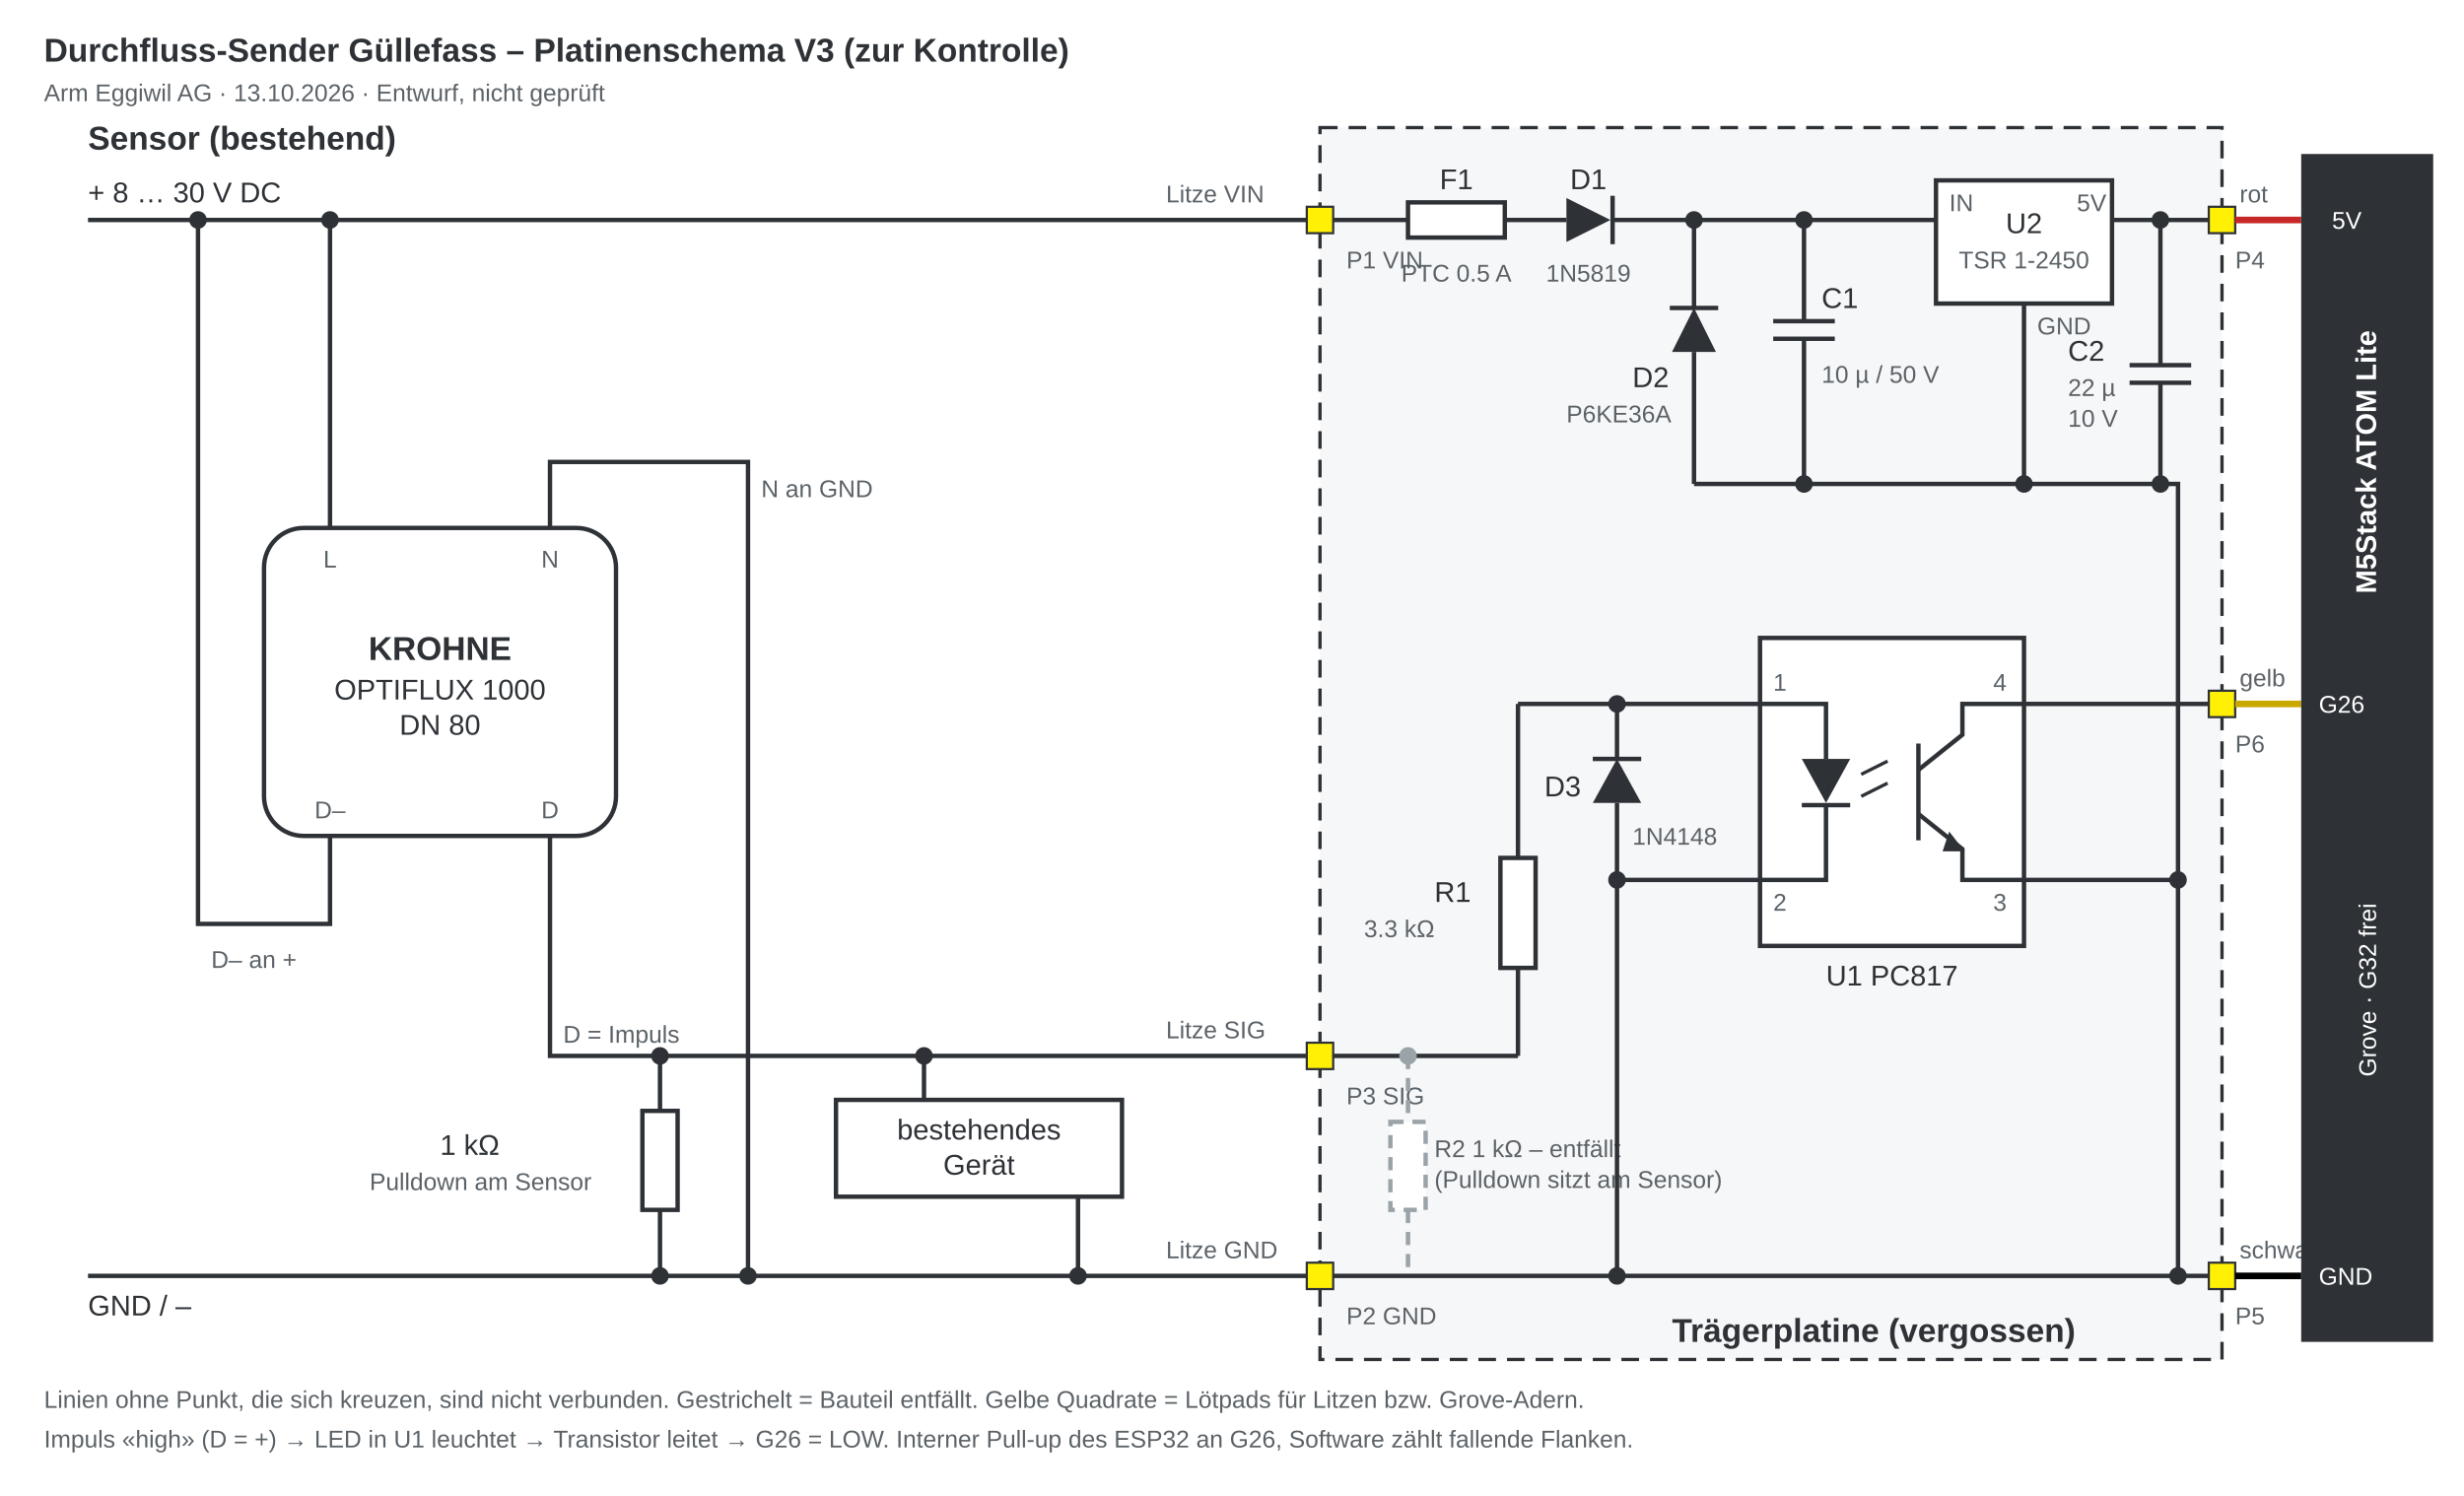
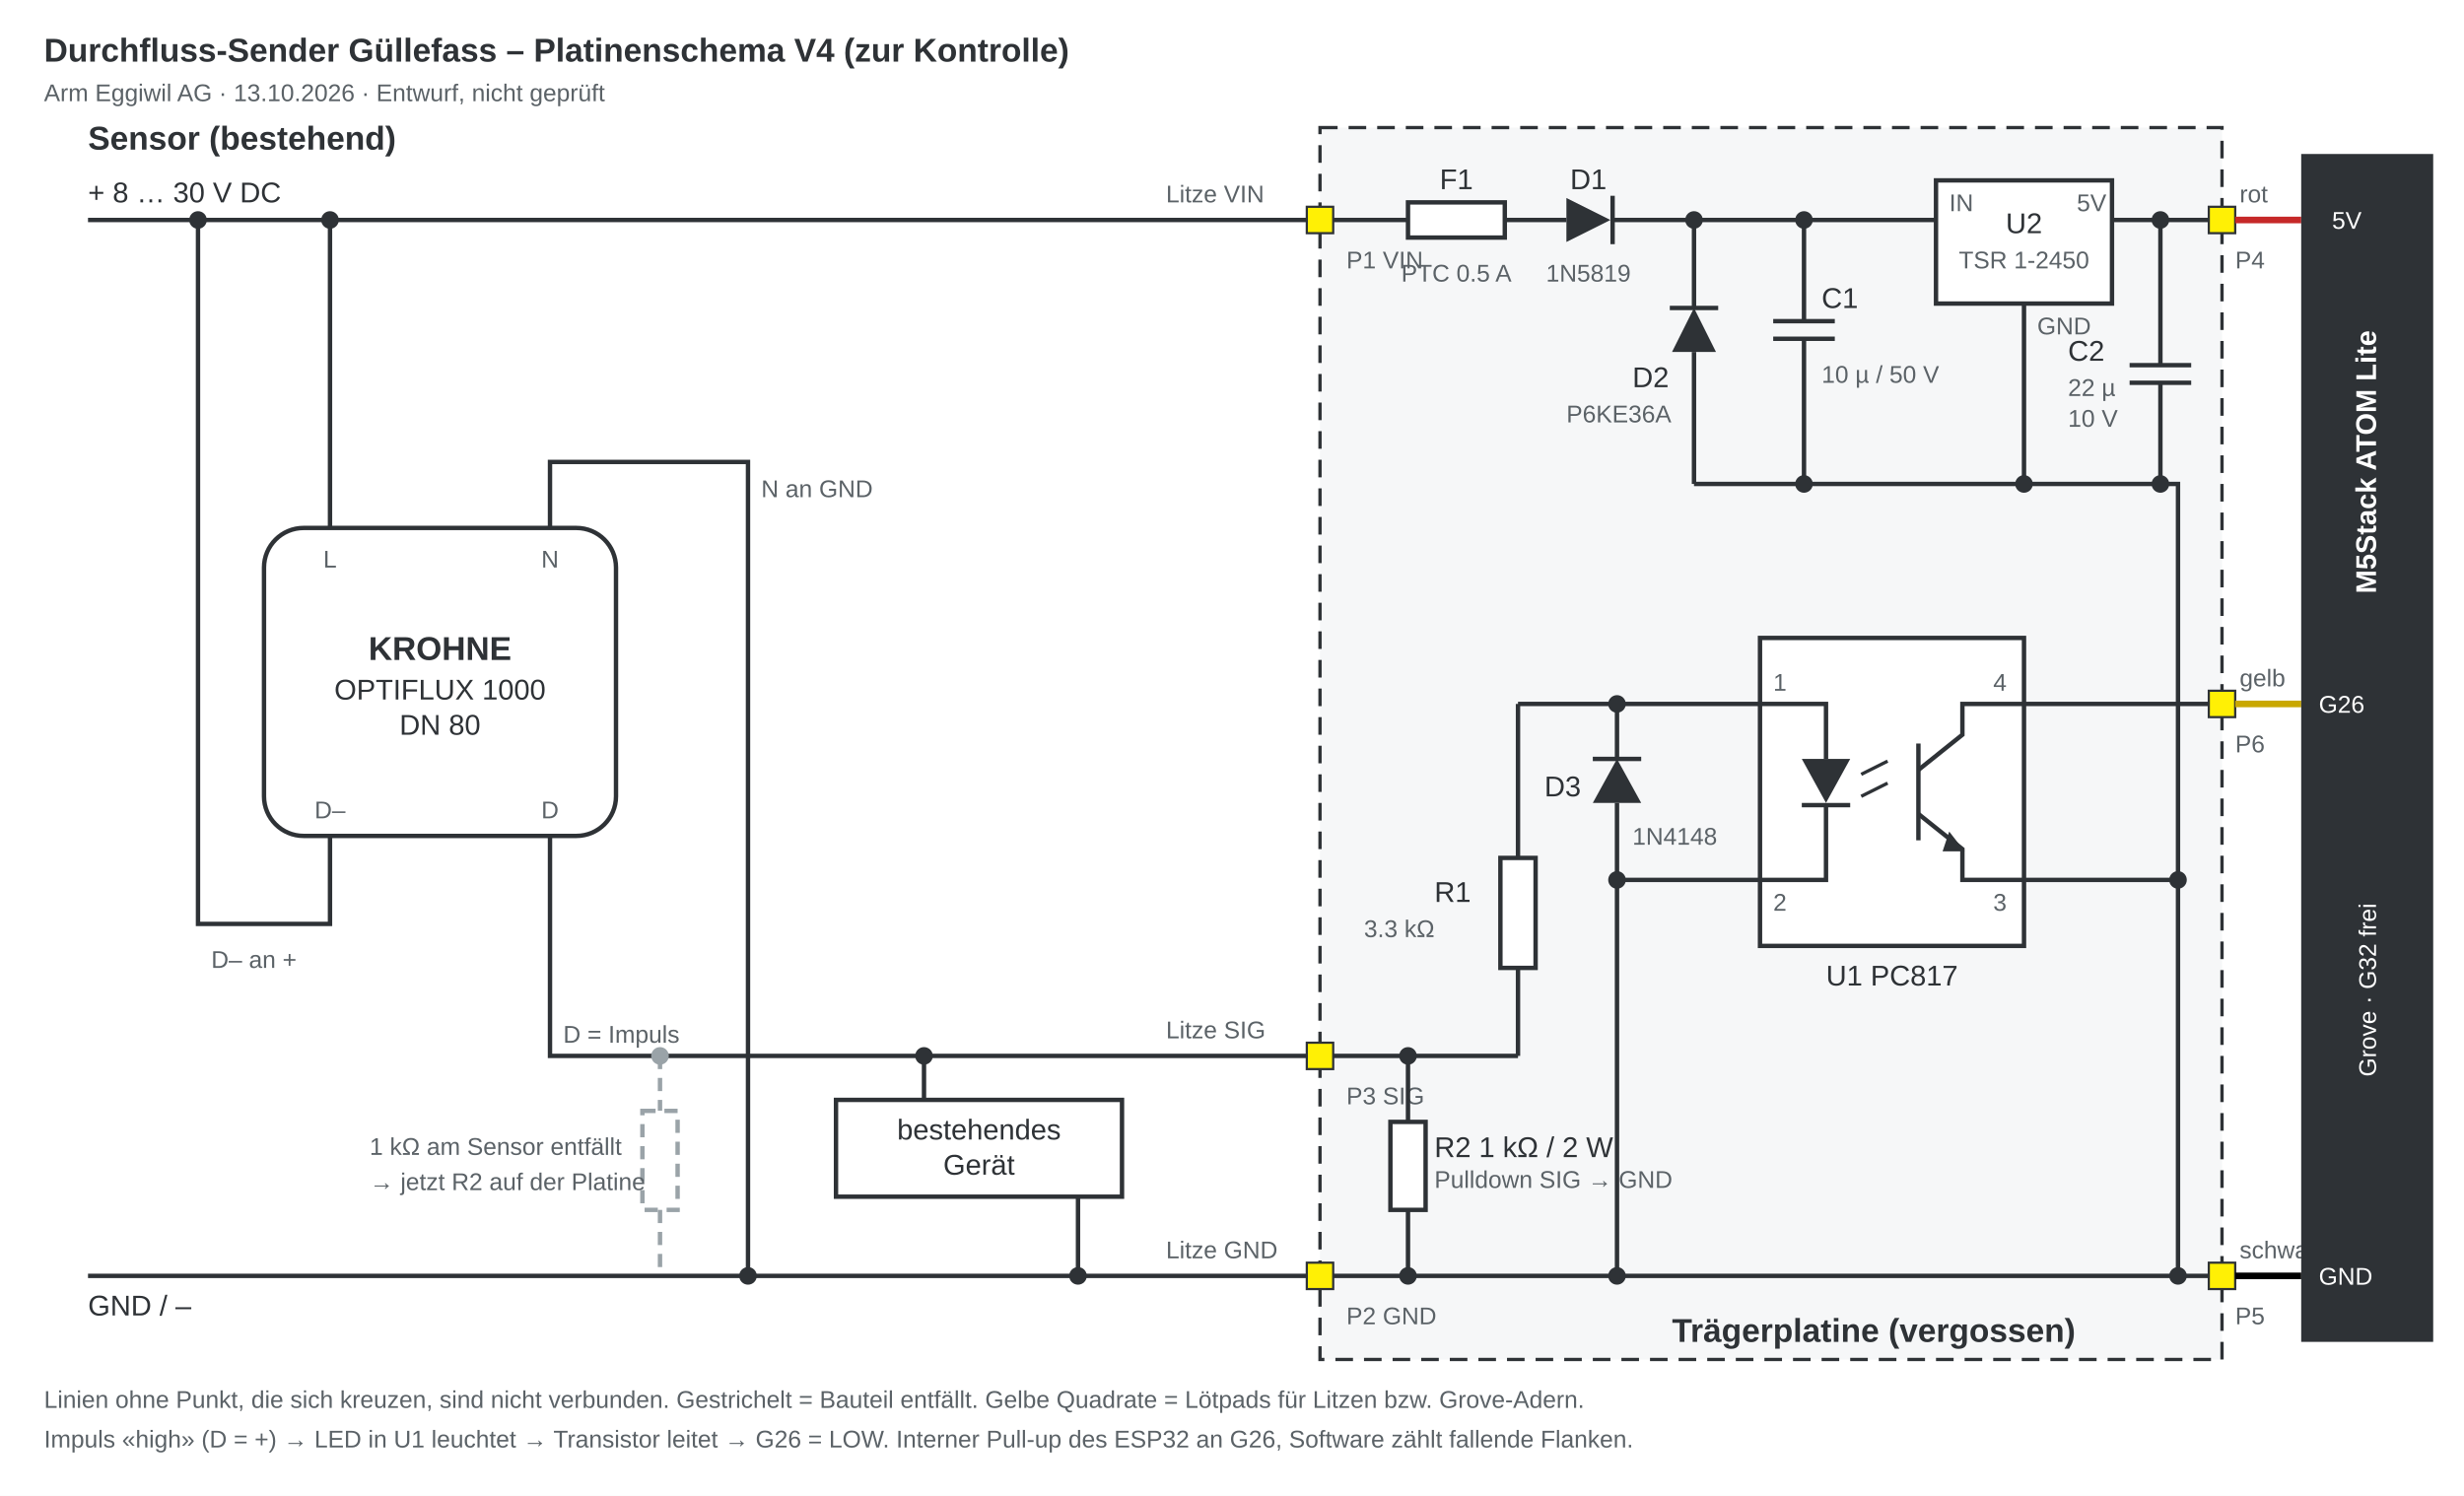
<svg xmlns="http://www.w3.org/2000/svg" viewBox="0 0 1120 680" width="1120" height="680" font-family="Arial, Helvetica, sans-serif" font-size="13">
  <rect width="1120" height="680" fill="#FFFFFF" />
  <style>
    .w{stroke:#2E3236;stroke-width:2;fill:none}
    .opt{stroke:#9AA3A8;stroke-width:2;fill:none;stroke-dasharray:6 4}
    .box{stroke:#2E3236;stroke-width:2;fill:#FFFFFF}
    .lbl{fill:#2E3236}
    .sm{font-size:11px;fill:#5B6267}
    .h{font-size:15px;font-weight:bold;fill:#2E3236}
    .dot{fill:#2E3236}
  </style>
-   <text x="20" y="28" class="h">Durchfluss-Sender Güllefass – Platinenschema V3 (zur Kontrolle)</text>
+   <text x="20" y="28" class="h">Durchfluss-Sender Güllefass – Platinenschema V4 (zur Kontrolle)</text>
  <text x="20" y="46" class="sm">Arm Eggiwil AG · 13.10.2026 · Entwurf, nicht geprüft</text>
  <text x="40" y="68" class="h">Sensor (bestehend)</text>
  <line class="w" x1="40" y1="100" x2="600" y2="100" />
  <text x="40" y="92" class="lbl">+ 8 … 30 V DC</text>
  <line class="w" x1="40" y1="580" x2="600" y2="580" />
  <text x="40" y="598" class="lbl">GND / –</text>
  <rect class="box" x="120" y="240" width="160" height="140" rx="18" />
  <text x="200" y="300" text-anchor="middle" class="h">KROHNE</text>
  <text x="200" y="318" text-anchor="middle" class="lbl">OPTIFLUX 1000</text>
  <text x="200" y="334" text-anchor="middle" class="lbl">DN 80</text>
  <text x="150" y="258" text-anchor="middle" class="sm">L</text>
  <text x="250" y="258" text-anchor="middle" class="sm">N</text>
  <text x="150" y="372" text-anchor="middle" class="sm">D–</text>
  <text x="250" y="372" text-anchor="middle" class="sm">D</text>
  <line class="w" x1="150" y1="100" x2="150" y2="240" />
  <circle class="dot" cx="150" cy="100" r="4" />
  <polyline class="w" points="150,380 150,420 90,420 90,100" />
  <circle class="dot" cx="90" cy="100" r="4" />
  <text x="96" y="440" class="sm">D– an +</text>
  <polyline class="w" points="250,240 250,210 340,210 340,580" />
  <circle class="dot" cx="340" cy="580" r="4" />
  <text x="346" y="226" class="sm">N an GND</text>
  <polyline class="w" points="250,380 250,480 600,480" />
  <text x="256" y="474" class="sm">D = Impuls</text>
-   <circle class="dot" cx="300" cy="480" r="4" />
-   <line class="w" x1="300" y1="480" x2="300" y2="505" />
-   <rect class="box" x="292" y="505" width="16" height="45" />
-   <line class="w" x1="300" y1="550" x2="300" y2="580" />
-   <circle class="dot" cx="300" cy="580" r="4" />
-   <text x="200" y="525" class="lbl">1 kΩ</text>
-   <text x="168" y="541" class="sm">Pulldown am Sensor</text>
+   <circle cx="300" cy="480" r="4" fill="#9AA3A8" />
+   <line class="opt" x1="300" y1="480" x2="300" y2="505" />
+   <rect x="292" y="505" width="16" height="45" fill="#FFFFFF" stroke="#9AA3A8" stroke-width="2" stroke-dasharray="6 4" />
+   <line class="opt" x1="300" y1="550" x2="300" y2="580" />
+   <text x="168" y="525" class="sm">1 kΩ am Sensor entfällt</text>
+   <text x="168" y="541" class="sm">→ jetzt R2 auf der Platine</text>
  <circle class="dot" cx="420" cy="480" r="4" />
  <line class="w" x1="420" y1="480" x2="420" y2="500" />
  <rect class="box" x="380" y="500" width="130" height="44" />
  <text x="445" y="518" text-anchor="middle" class="lbl">bestehendes</text>
  <text x="445" y="534" text-anchor="middle" class="lbl">Gerät</text>
  <line class="w" x1="490" y1="544" x2="490" y2="580" />
  <circle class="dot" cx="490" cy="580" r="4" />
  <text x="530" y="92" class="sm">Litze VIN</text>
  <text x="530" y="472" class="sm">Litze SIG</text>
  <text x="530" y="572" class="sm">Litze GND</text>
  <rect x="600" y="58" width="410" height="560" fill="#ECEFF1" fill-opacity="0.45" stroke="#2E3236" stroke-width="1.5" stroke-dasharray="8 5" />
  <text x="760" y="610" class="h">Trägerplatine (vergossen)</text>
  <rect x="594" y="94" width="12" height="12" fill="#FFF005" stroke="#2E3236" />
  <text x="612" y="122" class="sm">P1 VIN</text>
  <rect x="594" y="474" width="12" height="12" fill="#FFF005" stroke="#2E3236" />
  <text x="612" y="502" class="sm">P3 SIG</text>
  <rect x="594" y="574" width="12" height="12" fill="#FFF005" stroke="#2E3236" />
  <text x="612" y="602" class="sm">P2 GND</text>
  <line class="w" x1="606" y1="100" x2="640" y2="100" />
  <rect class="box" x="640" y="92" width="44" height="16" />
  <text x="662" y="86" text-anchor="middle" class="lbl">F1</text>
  <text x="662" y="128" text-anchor="middle" class="sm">PTC 0.5 A</text>
  <line class="w" x1="684" y1="100" x2="712" y2="100" />
  <polygon points="712,90 712,110 732,100" fill="#2E3236" />
  <line class="w" x1="733" y1="89" x2="733" y2="111" />
  <text x="722" y="86" text-anchor="middle" class="lbl">D1</text>
  <text x="722" y="128" text-anchor="middle" class="sm">1N5819</text>
  <line class="w" x1="733" y1="100" x2="880" y2="100" />
  <circle class="dot" cx="770" cy="100" r="4" />
  <line class="w" x1="770" y1="100" x2="770" y2="140" />
  <polygon points="760,160 780,160 770,140" fill="#2E3236" />
  <line class="w" x1="759" y1="140" x2="781" y2="140" />
  <line class="w" x1="770" y1="160" x2="770" y2="220" />
  <text x="742" y="176" class="lbl">D2</text>
  <text x="712" y="192" class="sm">P6KE36A</text>
  <circle class="dot" cx="820" cy="100" r="4" />
  <line class="w" x1="820" y1="100" x2="820" y2="146" />
  <line class="w" x1="806" y1="146" x2="834" y2="146" />
  <line class="w" x1="806" y1="154" x2="834" y2="154" />
  <line class="w" x1="820" y1="154" x2="820" y2="220" />
  <text x="828" y="140" class="lbl">C1</text>
  <text x="828" y="174" class="sm">10 µ / 50 V</text>
  <rect class="box" x="880" y="82" width="80" height="56" />
  <text x="920" y="106" text-anchor="middle" class="lbl">U2</text>
  <text x="920" y="122" text-anchor="middle" class="sm">TSR 1-2450</text>
  <text x="886" y="96" class="sm">IN</text>
  <text x="944" y="96" class="sm">5V</text>
  <line class="w" x1="920" y1="138" x2="920" y2="220" />
  <text x="926" y="152" class="sm">GND</text>
  <line class="w" x1="960" y1="100" x2="1004" y2="100" />
  <circle class="dot" cx="982" cy="100" r="4" />
  <line class="w" x1="982" y1="100" x2="982" y2="166" />
  <line class="w" x1="968" y1="166" x2="996" y2="166" />
  <line class="w" x1="968" y1="174" x2="996" y2="174" />
  <line class="w" x1="982" y1="174" x2="982" y2="220" />
  <text x="940" y="164" class="lbl">C2</text>
  <text x="940" y="180" class="sm">22 µ</text>
  <text x="940" y="194" class="sm">10 V</text>
  <line class="w" x1="770" y1="220" x2="982" y2="220" />
  <circle class="dot" cx="820" cy="220" r="4" />
  <circle class="dot" cx="920" cy="220" r="4" />
  <circle class="dot" cx="982" cy="220" r="4" />
  <polyline class="w" points="982,220 990,220 990,580" />
  <line class="w" x1="606" y1="480" x2="690" y2="480" />
-   <circle cx="640" cy="480" r="4" fill="#9AA3A8" />
-   <line class="opt" x1="640" y1="480" x2="640" y2="510" />
-   <rect x="632" y="510" width="16" height="40" fill="#FFFFFF" stroke="#9AA3A8" stroke-width="2" stroke-dasharray="6 4" />
-   <line class="opt" x1="640" y1="550" x2="640" y2="580" />
-   <text x="652" y="526" class="sm">R2 1 kΩ – entfällt</text>
-   <text x="652" y="540" class="sm">(Pulldown sitzt am Sensor)</text>
+   <circle class="dot" cx="640" cy="480" r="4" />
+   <line class="w" x1="640" y1="480" x2="640" y2="510" />
+   <rect class="box" x="632" y="510" width="16" height="40" />
+   <line class="w" x1="640" y1="550" x2="640" y2="580" />
+   <circle class="dot" cx="640" cy="580" r="4" />
+   <text x="652" y="526" class="lbl">R2 1 kΩ / 2 W</text>
+   <text x="652" y="540" class="sm">Pulldown SIG → GND</text>
  <line class="w" x1="690" y1="480" x2="690" y2="440" />
  <rect class="box" x="682" y="390" width="16" height="50" />
  <line class="w" x1="690" y1="390" x2="690" y2="320" />
  <text x="652" y="410" class="lbl">R1</text>
  <text x="620" y="426" class="sm">3.3 kΩ</text>
  <line class="w" x1="690" y1="320" x2="800" y2="320" />
  <circle class="dot" cx="735" cy="320" r="4" />
  <line class="w" x1="735" y1="320" x2="735" y2="345" />
  <line class="w" x1="724" y1="345" x2="746" y2="345" />
  <polygon points="724,365 746,365 735,345" fill="#2E3236" />
  <line class="w" x1="735" y1="365" x2="735" y2="400" />
  <text x="702" y="362" class="lbl">D3</text>
  <text x="742" y="384" class="sm">1N4148</text>
  <circle class="dot" cx="735" cy="400" r="4" />
  <line class="w" x1="735" y1="400" x2="800" y2="400" />
  <line class="w" x1="735" y1="400" x2="735" y2="580" />
  <circle class="dot" cx="735" cy="580" r="4" />
  <rect class="box" x="800" y="290" width="120" height="140" />
  <text x="860" y="448" text-anchor="middle" class="lbl">U1 PC817</text>
  <text x="806" y="314" class="sm">1</text>
  <text x="806" y="414" class="sm">2</text>
  <text x="906" y="314" class="sm">4</text>
  <text x="906" y="414" class="sm">3</text>
  <polyline class="w" points="800,320 830,320 830,345" />
  <polygon points="819,345 841,345 830,365" fill="#2E3236" />
  <line class="w" x1="819" y1="366" x2="841" y2="366" />
  <polyline class="w" points="830,366 830,400 800,400" />
  <line x1="846" y1="352" x2="858" y2="346" stroke="#2E3236" stroke-width="1.5" />
  <line x1="846" y1="362" x2="858" y2="356" stroke="#2E3236" stroke-width="1.5" />
  <line class="w" x1="872" y1="338" x2="872" y2="382" />
  <polyline class="w" points="872,350 892,334 892,320 920,320" />
  <polyline class="w" points="872,370 892,386 892,400 920,400" />
  <polygon points="886,378 893,387 883,387" fill="#2E3236" />
  <line class="w" x1="920" y1="320" x2="1004" y2="320" />
  <line class="w" x1="920" y1="400" x2="990" y2="400" />
  <circle class="dot" cx="990" cy="400" r="4" />
  <line class="w" x1="606" y1="580" x2="1004" y2="580" />
  <circle class="dot" cx="990" cy="580" r="4" />
  <rect x="1004" y="94" width="12" height="12" fill="#FFF005" stroke="#2E3236" />
  <rect x="1004" y="314" width="12" height="12" fill="#FFF005" stroke="#2E3236" />
  <rect x="1004" y="574" width="12" height="12" fill="#FFF005" stroke="#2E3236" />
  <text x="1016" y="122" class="sm">P4</text>
  <text x="1016" y="342" class="sm">P6</text>
  <text x="1016" y="602" class="sm">P5</text>
  <line x1="1016" y1="100" x2="1046" y2="100" stroke="#C62828" stroke-width="3" />
  <line x1="1016" y1="320" x2="1046" y2="320" stroke="#C9A800" stroke-width="3" />
  <line x1="1016" y1="580" x2="1046" y2="580" stroke="#000000" stroke-width="3" />
  <text x="1018" y="92" class="sm">rot</text>
  <text x="1018" y="312" class="sm">gelb</text>
  <text x="1018" y="572" class="sm">schwarz</text>
  <rect x="1046" y="70" width="60" height="540" fill="#2E3236" />
  <text x="1080" y="210" fill="#FFFFFF" font-weight="bold" text-anchor="middle" transform="rotate(-90 1080 210)">M5Stack ATOM Lite</text>
  <text x="1080" y="450" fill="#FFFFFF" class="sm" text-anchor="middle" transform="rotate(-90 1080 450)" style="fill:#FFFFFF">Grove · G32 frei</text>
  <text x="1060" y="104" fill="#FFFFFF" class="sm" style="fill:#FFFFFF">5V</text>
  <text x="1054" y="324" style="fill:#FFFFFF" class="sm">G26</text>
  <text x="1054" y="584" style="fill:#FFFFFF" class="sm">GND</text>
  <text x="20" y="640" class="sm">Linien ohne Punkt, die sich kreuzen, sind nicht verbunden. Gestrichelt = Bauteil entfällt. Gelbe Quadrate = Lötpads für Litzen bzw. Grove-Adern.</text>
  <text x="20" y="658" class="sm">Impuls «high» (D = +) → LED in U1 leuchtet → Transistor leitet → G26 = LOW. Interner Pull-up des ESP32 an G26, Software zählt fallende Flanken.</text>
</svg>
